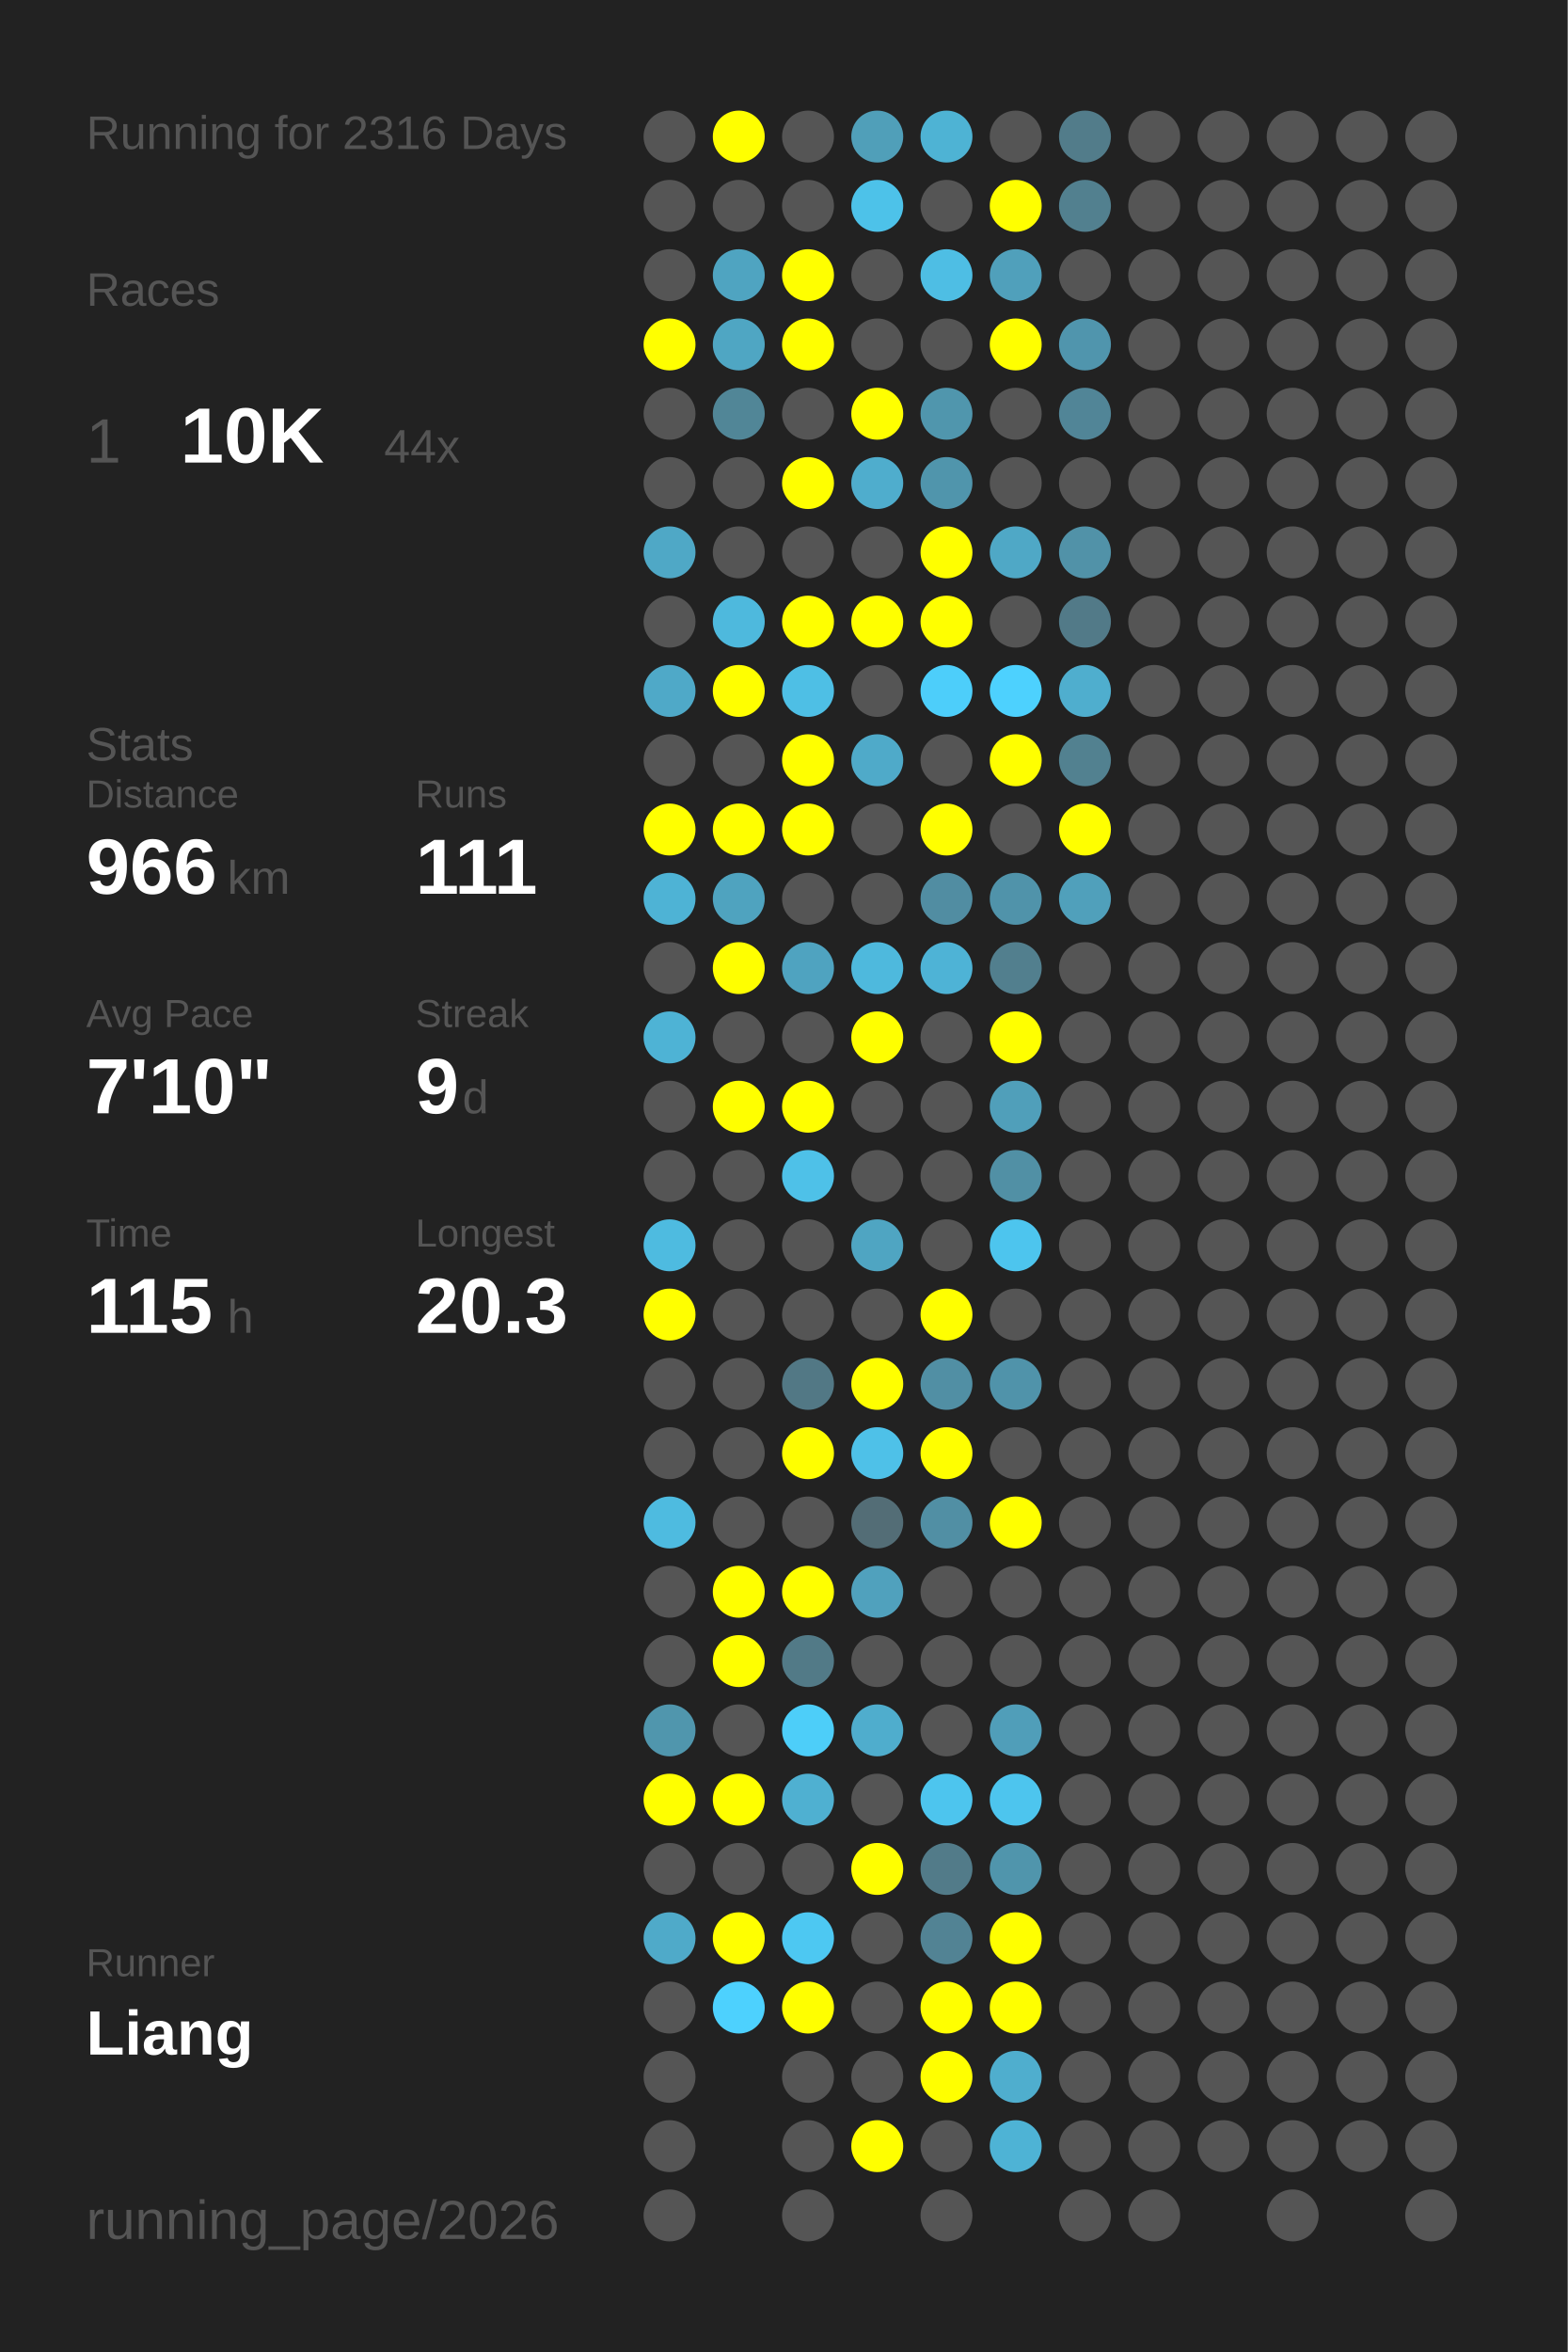
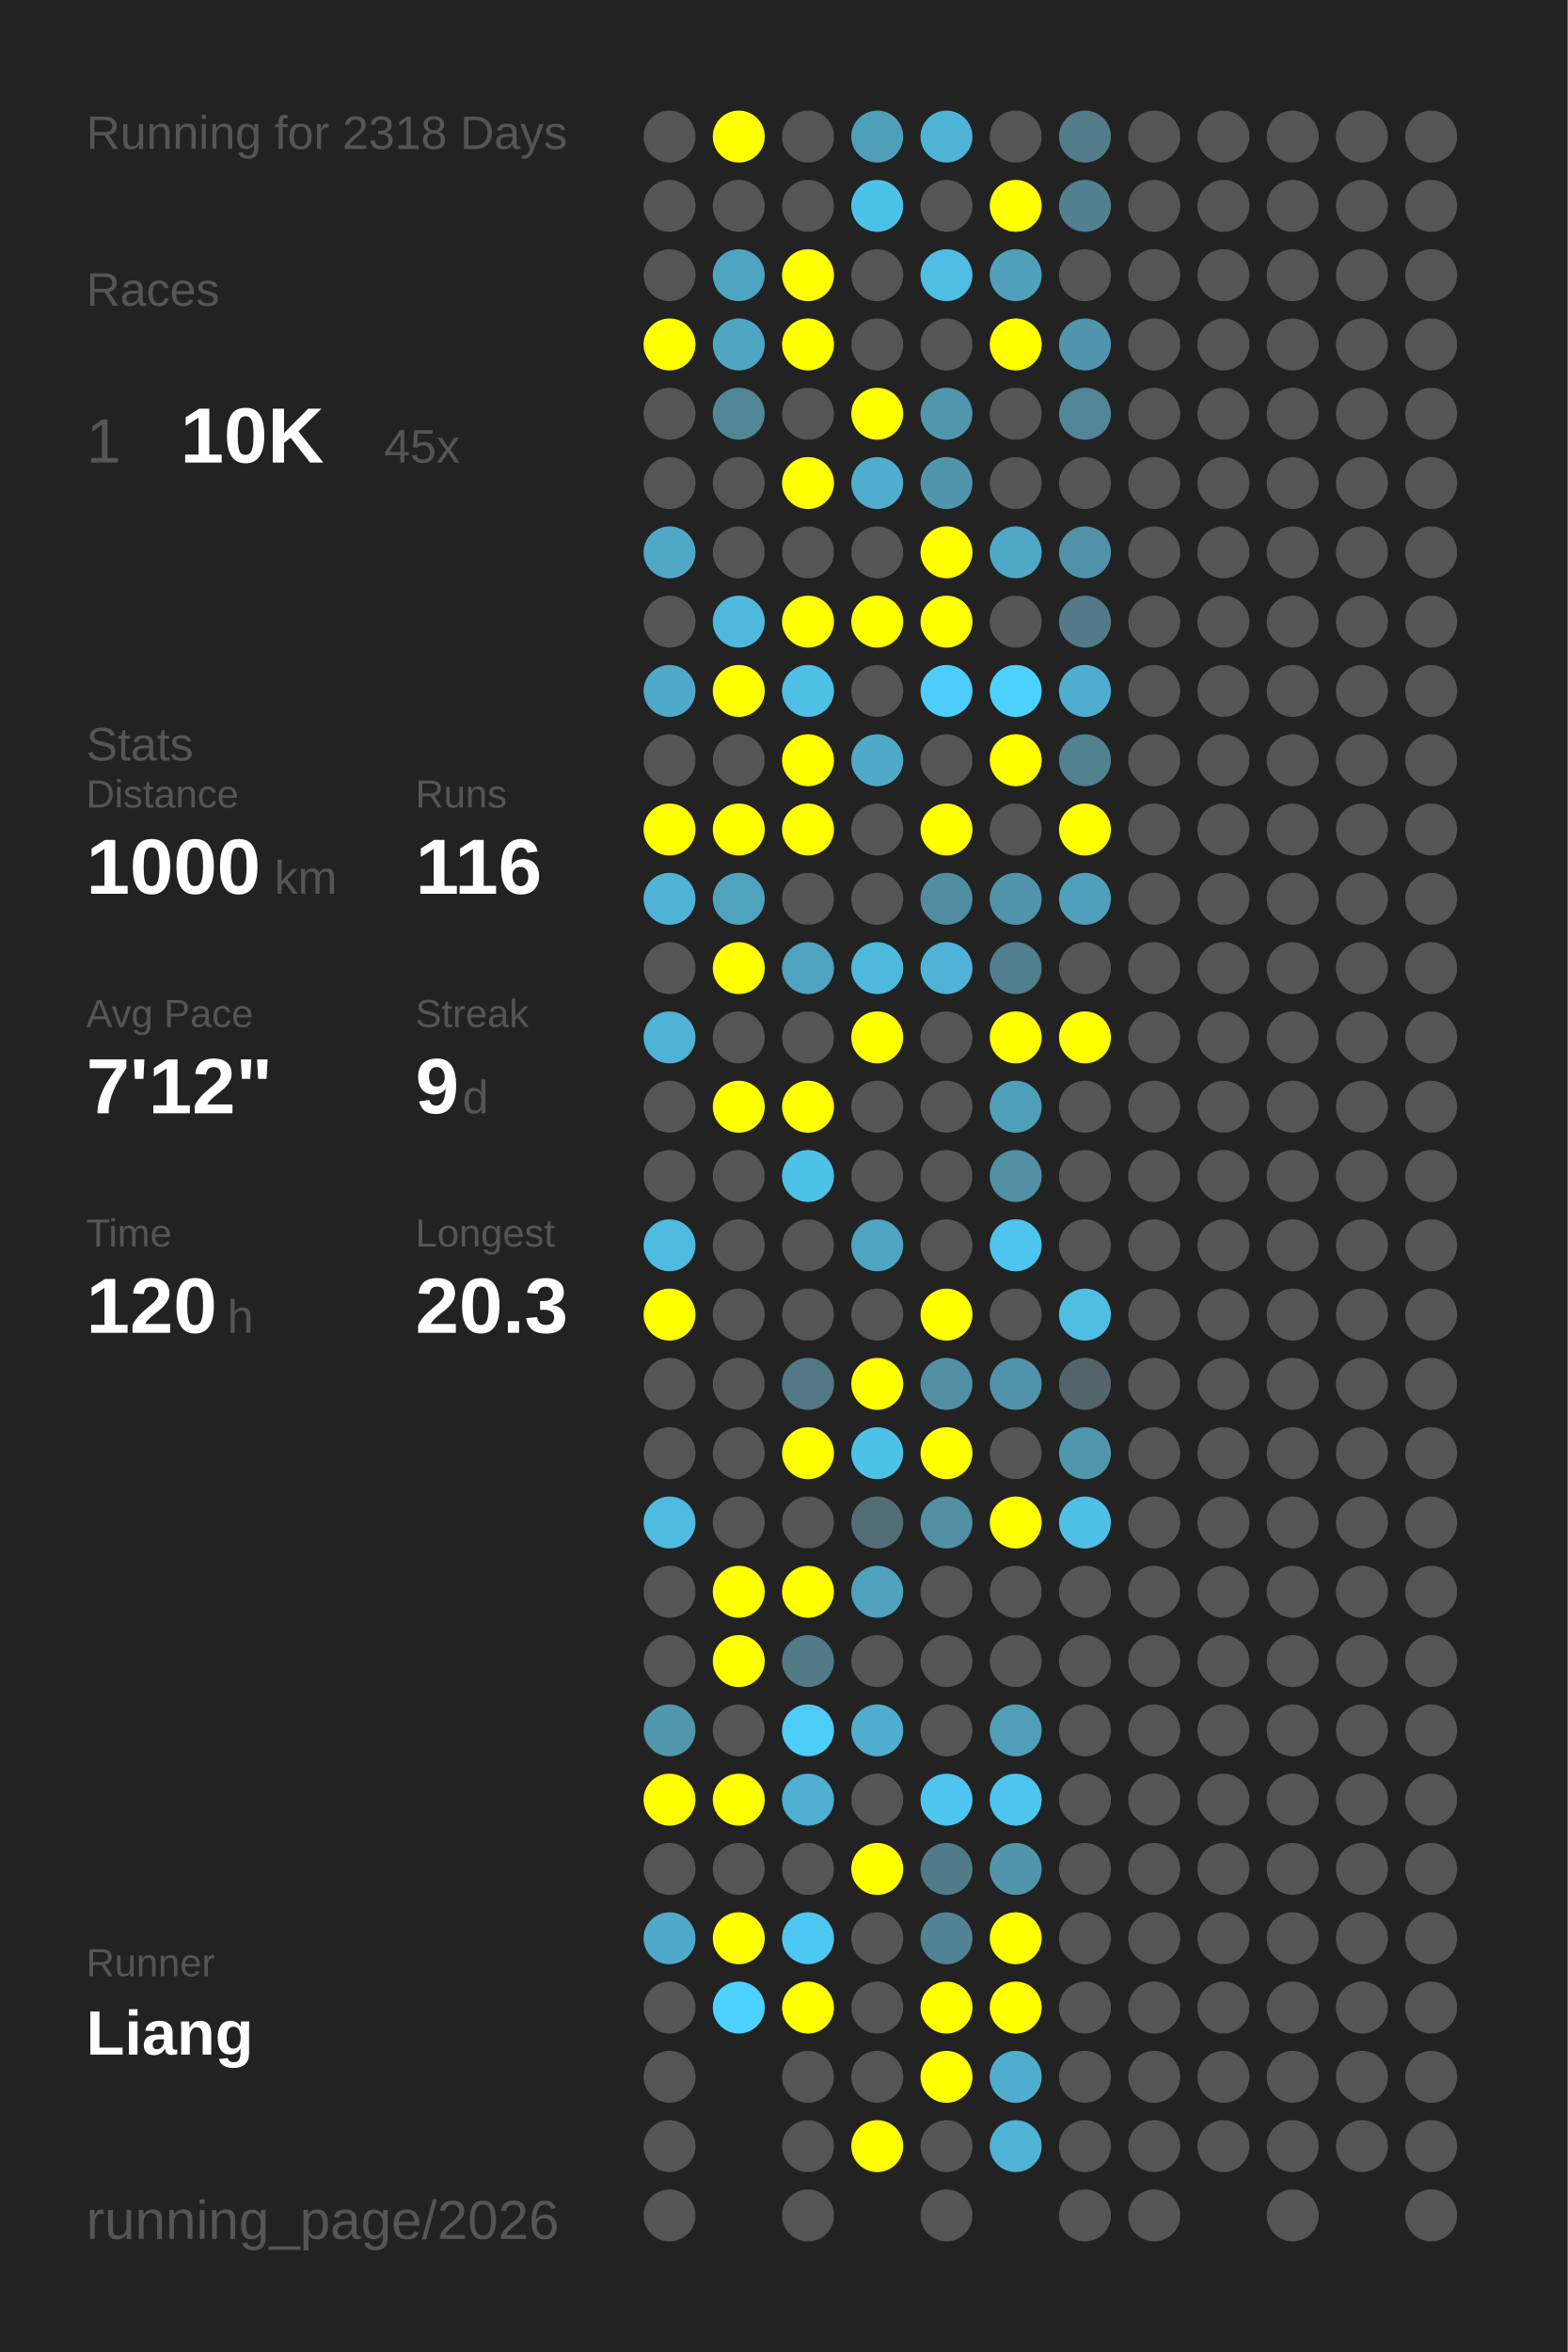
<svg xmlns="http://www.w3.org/2000/svg" baseProfile="full" height="300mm" version="1.1" viewBox="0,0,200,300" width="200mm">
  <defs />
  <rect fill="#222222" height="300" width="200" x="0" y="0" />
-   <text fill="#555555" style="font-size:6px; font-family:Arial;" x="11" y="19">Running for 2316 Days</text>
+   <text fill="#555555" style="font-size:6px; font-family:Arial;" x="11" y="19">Running for 2318 Days</text>
  <text fill="#555555" style="font-size:6px; font-family:Arial;" x="11" y="39">Races</text>
  <text fill="#555555" style="font-size:8px; font-family:Arial;" x="11" y="59">1</text>
  <text fill="#FFFFFF" style="font-size:10px; font-family:Arial; font-weight:bold;" x="23" y="59">10K</text>
-   <text fill="#555555" style="font-size:6px; font-family:Arial;" x="49" y="59">44x</text>
+   <text fill="#555555" style="font-size:6px; font-family:Arial;" x="49" y="59">45x</text>
  <text fill="#555555" style="font-size:6px; font-family:Arial;" x="11" y="97">Stats</text>
  <text fill="#555555" style="font-size:5px; font-family:Arial;" x="11" y="103">Distance</text>
-   <text fill="#FFFFFF" style="font-size:10px; font-family:Arial; font-weight:bold;" x="11" y="114">966</text>
-   <text fill="#555555" style="font-size:6px; font-family:Arial;" x="29" y="114">km</text>
+   <text fill="#FFFFFF" style="font-size:10px; font-family:Arial; font-weight:bold;" x="11" y="114">1000</text>
+   <text fill="#555555" style="font-size:6px; font-family:Arial;" x="35" y="114">km</text>
  <text fill="#555555" style="font-size:5px; font-family:Arial;" x="53" y="103">Runs</text>
-   <text fill="#FFFFFF" style="font-size:10px; font-family:Arial; font-weight:bold;" x="53" y="114">111</text>
+   <text fill="#FFFFFF" style="font-size:10px; font-family:Arial; font-weight:bold;" x="53" y="114">116</text>
  <text fill="#555555" style="font-size:5px; font-family:Arial;" x="11" y="131">Avg Pace</text>
-   <text fill="#FFFFFF" style="font-size:10px; font-family:Arial; font-weight:bold;" x="11" y="142">7'10"</text>
+   <text fill="#FFFFFF" style="font-size:10px; font-family:Arial; font-weight:bold;" x="11" y="142">7'12"</text>
  <text fill="#555555" style="font-size:5px; font-family:Arial;" x="53" y="131">Streak</text>
  <text fill="#FFFFFF" style="font-size:10px; font-family:Arial; font-weight:bold;" x="53" y="142">9</text>
  <text fill="#555555" style="font-size:6px; font-family:Arial;" x="59" y="142">d</text>
  <text fill="#555555" style="font-size:5px; font-family:Arial;" x="11" y="159">Time</text>
-   <text fill="#FFFFFF" style="font-size:10px; font-family:Arial; font-weight:bold;" x="11" y="170">115</text>
+   <text fill="#FFFFFF" style="font-size:10px; font-family:Arial; font-weight:bold;" x="11" y="170">120</text>
  <text fill="#555555" style="font-size:6px; font-family:Arial;" x="29" y="170">h</text>
  <text fill="#555555" style="font-size:5px; font-family:Arial;" x="53" y="159">Longest</text>
  <text fill="#FFFFFF" style="font-size:10px; font-family:Arial; font-weight:bold;" x="53" y="170">20.3</text>
  <text fill="#555555" style="font-size:5px; font-family:Arial;" x="11" y="252.065">Runner</text>
  <text fill="#FFFFFF" style="font-size:8px; font-family:Arial; font-weight:bold;" x="11" y="262.065">Liang</text>
  <text fill="#555555" style="font-size:7px; font-family:Arial;" x="11" y="285.581">running_page/2026</text>
  <circle cx="85.417" cy="17.419" fill="#555555" r="3.312" />
  <circle cx="85.417" cy="26.258" fill="#555555" r="3.312" />
  <circle cx="85.417" cy="35.097" fill="#555555" r="3.312" />
  <circle cx="85.417" cy="43.935" fill="#FFFF00" r="3.312" />
  <circle cx="85.417" cy="52.774" fill="#555555" r="3.312" />
  <circle cx="85.417" cy="61.613" fill="#555555" r="3.312" />
  <circle cx="85.417" cy="70.452" fill="#4fa8c6" r="3.312" />
  <circle cx="85.417" cy="79.29" fill="#555555" r="3.312" />
  <circle cx="85.417" cy="88.129" fill="#4fa9c8" r="3.312" />
  <circle cx="85.417" cy="96.968" fill="#555555" r="3.312" />
  <circle cx="85.417" cy="105.806" fill="#FFFF00" r="3.312" />
  <circle cx="85.417" cy="114.645" fill="#4eb3d5" r="3.312" />
  <circle cx="85.417" cy="123.484" fill="#555555" r="3.312" />
  <circle cx="85.417" cy="132.323" fill="#4eb3d5" r="3.312" />
  <circle cx="85.417" cy="141.161" fill="#555555" r="3.312" />
  <circle cx="85.417" cy="150" fill="#555555" r="3.312" />
  <circle cx="85.417" cy="158.839" fill="#4ebbe0" r="3.312" />
  <circle cx="85.417" cy="167.677" fill="#FFFF00" r="3.312" />
  <circle cx="85.417" cy="176.516" fill="#555555" r="3.312" />
  <circle cx="85.417" cy="185.355" fill="#555555" r="3.312" />
  <circle cx="85.417" cy="194.194" fill="#4ebbe0" r="3.312" />
  <circle cx="85.417" cy="203.032" fill="#555555" r="3.312" />
  <circle cx="85.417" cy="211.871" fill="#555555" r="3.312" />
  <circle cx="85.417" cy="220.71" fill="#5096ad" r="3.312" />
  <circle cx="85.417" cy="229.548" fill="#FFFF00" r="3.312" />
  <circle cx="85.417" cy="238.387" fill="#555555" r="3.312" />
  <circle cx="85.417" cy="247.226" fill="#4faac9" r="3.312" />
  <circle cx="85.417" cy="256.065" fill="#555555" r="3.312" />
  <circle cx="85.417" cy="264.903" fill="#555555" r="3.312" />
  <circle cx="85.417" cy="273.742" fill="#555555" r="3.312" />
  <circle cx="85.417" cy="282.581" fill="#555555" r="3.312" />
  <circle cx="94.25" cy="17.419" fill="#FFFF00" r="3.312" />
  <circle cx="94.25" cy="26.258" fill="#555555" r="3.312" />
  <circle cx="94.25" cy="35.097" fill="#4fa4c1" r="3.312" />
  <circle cx="94.25" cy="43.935" fill="#4fa6c3" r="3.312" />
  <circle cx="94.25" cy="52.774" fill="#518697" r="3.312" />
  <circle cx="94.25" cy="61.613" fill="#555555" r="3.312" />
  <circle cx="94.25" cy="70.452" fill="#555555" r="3.312" />
  <circle cx="94.25" cy="79.29" fill="#4eb9dd" r="3.312" />
  <circle cx="94.25" cy="88.129" fill="#FFFF00" r="3.312" />
  <circle cx="94.25" cy="96.968" fill="#555555" r="3.312" />
  <circle cx="94.25" cy="105.806" fill="#FFFF00" r="3.312" />
  <circle cx="94.25" cy="114.645" fill="#4fa3bf" r="3.312" />
  <circle cx="94.25" cy="123.484" fill="#FFFF00" r="3.312" />
  <circle cx="94.25" cy="132.323" fill="#555555" r="3.312" />
  <circle cx="94.25" cy="141.161" fill="#FFFF00" r="3.312" />
  <circle cx="94.25" cy="150" fill="#555555" r="3.312" />
  <circle cx="94.25" cy="158.839" fill="#555555" r="3.312" />
  <circle cx="94.25" cy="167.677" fill="#555555" r="3.312" />
  <circle cx="94.25" cy="176.516" fill="#555555" r="3.312" />
  <circle cx="94.25" cy="185.355" fill="#555555" r="3.312" />
  <circle cx="94.25" cy="194.194" fill="#555555" r="3.312" />
  <circle cx="94.25" cy="203.032" fill="#FFFF00" r="3.312" />
  <circle cx="94.25" cy="211.871" fill="#FFFF00" r="3.312" />
  <circle cx="94.25" cy="220.71" fill="#555555" r="3.312" />
  <circle cx="94.25" cy="229.548" fill="#FFFF00" r="3.312" />
  <circle cx="94.25" cy="238.387" fill="#555555" r="3.312" />
  <circle cx="94.25" cy="247.226" fill="#FFFF00" r="3.312" />
  <circle cx="94.25" cy="256.065" fill="#4dd1fe" r="3.312" />
  <circle cx="103.083" cy="17.419" fill="#555555" r="3.312" />
  <circle cx="103.083" cy="26.258" fill="#555555" r="3.312" />
  <circle cx="103.083" cy="35.097" fill="#FFFF00" r="3.312" />
  <circle cx="103.083" cy="43.935" fill="#FFFF00" r="3.312" />
  <circle cx="103.083" cy="52.774" fill="#555555" r="3.312" />
  <circle cx="103.083" cy="61.613" fill="#FFFF00" r="3.312" />
  <circle cx="103.083" cy="70.452" fill="#555555" r="3.312" />
  <circle cx="103.083" cy="79.29" fill="#FFFF00" r="3.312" />
  <circle cx="103.083" cy="88.129" fill="#4ebfe5" r="3.312" />
  <circle cx="103.083" cy="96.968" fill="#FFFF00" r="3.312" />
  <circle cx="103.083" cy="105.806" fill="#FFFF00" r="3.312" />
  <circle cx="103.083" cy="114.645" fill="#555555" r="3.312" />
  <circle cx="103.083" cy="123.484" fill="#4fa3c0" r="3.312" />
  <circle cx="103.083" cy="132.323" fill="#555555" r="3.312" />
  <circle cx="103.083" cy="141.161" fill="#FFFF00" r="3.312" />
  <circle cx="103.083" cy="150" fill="#4ec1e8" r="3.312" />
  <circle cx="103.083" cy="158.839" fill="#555555" r="3.312" />
  <circle cx="103.083" cy="167.677" fill="#555555" r="3.312" />
  <circle cx="103.083" cy="176.516" fill="#527885" r="3.312" />
  <circle cx="103.083" cy="185.355" fill="#FFFF00" r="3.312" />
  <circle cx="103.083" cy="194.194" fill="#555555" r="3.312" />
  <circle cx="103.083" cy="203.032" fill="#FFFF00" r="3.312" />
  <circle cx="103.083" cy="211.871" fill="#527a87" r="3.312" />
  <circle cx="103.083" cy="220.71" fill="#4dcef9" r="3.312" />
  <circle cx="103.083" cy="229.548" fill="#4fb0d1" r="3.312" />
  <circle cx="103.083" cy="238.387" fill="#555555" r="3.312" />
  <circle cx="103.083" cy="247.226" fill="#4dc8f2" r="3.312" />
  <circle cx="103.083" cy="256.065" fill="#FFFF00" r="3.312" />
  <circle cx="103.083" cy="264.903" fill="#555555" r="3.312" />
  <circle cx="103.083" cy="273.742" fill="#555555" r="3.312" />
  <circle cx="103.083" cy="282.581" fill="#555555" r="3.312" />
  <circle cx="111.917" cy="17.419" fill="#509fb9" r="3.312" />
  <circle cx="111.917" cy="26.258" fill="#4dc2e9" r="3.312" />
  <circle cx="111.917" cy="35.097" fill="#555555" r="3.312" />
  <circle cx="111.917" cy="43.935" fill="#555555" r="3.312" />
  <circle cx="111.917" cy="52.774" fill="#FFFF00" r="3.312" />
  <circle cx="111.917" cy="61.613" fill="#4fadcd" r="3.312" />
  <circle cx="111.917" cy="70.452" fill="#555555" r="3.312" />
  <circle cx="111.917" cy="79.29" fill="#FFFF00" r="3.312" />
  <circle cx="111.917" cy="88.129" fill="#555555" r="3.312" />
  <circle cx="111.917" cy="96.968" fill="#4faac9" r="3.312" />
  <circle cx="111.917" cy="105.806" fill="#555555" r="3.312" />
  <circle cx="111.917" cy="114.645" fill="#555555" r="3.312" />
  <circle cx="111.917" cy="123.484" fill="#4eb9dd" r="3.312" />
  <circle cx="111.917" cy="132.323" fill="#FFFF00" r="3.312" />
  <circle cx="111.917" cy="141.161" fill="#555555" r="3.312" />
  <circle cx="111.917" cy="150" fill="#555555" r="3.312" />
  <circle cx="111.917" cy="158.839" fill="#4fa5c2" r="3.312" />
  <circle cx="111.917" cy="167.677" fill="#555555" r="3.312" />
  <circle cx="111.917" cy="176.516" fill="#FFFF00" r="3.312" />
  <circle cx="111.917" cy="185.355" fill="#4ec1e8" r="3.312" />
  <circle cx="111.917" cy="194.194" fill="#536d76" r="3.312" />
  <circle cx="111.917" cy="203.032" fill="#50a1bd" r="3.312" />
  <circle cx="111.917" cy="211.871" fill="#555555" r="3.312" />
  <circle cx="111.917" cy="220.71" fill="#4fadcd" r="3.312" />
  <circle cx="111.917" cy="229.548" fill="#555555" r="3.312" />
  <circle cx="111.917" cy="238.387" fill="#FFFF00" r="3.312" />
  <circle cx="111.917" cy="247.226" fill="#555555" r="3.312" />
  <circle cx="111.917" cy="256.065" fill="#555555" r="3.312" />
  <circle cx="111.917" cy="264.903" fill="#555555" r="3.312" />
  <circle cx="111.917" cy="273.742" fill="#FFFF00" r="3.312" />
  <circle cx="120.75" cy="17.419" fill="#4eb3d4" r="3.312" />
  <circle cx="120.75" cy="26.258" fill="#555555" r="3.312" />
  <circle cx="120.75" cy="35.097" fill="#4ebee4" r="3.312" />
  <circle cx="120.75" cy="43.935" fill="#555555" r="3.312" />
  <circle cx="120.75" cy="52.774" fill="#5096ad" r="3.312" />
  <circle cx="120.75" cy="61.613" fill="#5095ac" r="3.312" />
  <circle cx="120.75" cy="70.452" fill="#FFFF00" r="3.312" />
  <circle cx="120.75" cy="79.29" fill="#FFFF00" r="3.312" />
  <circle cx="120.75" cy="88.129" fill="#4dcefa" r="3.312" />
  <circle cx="120.75" cy="96.968" fill="#555555" r="3.312" />
  <circle cx="120.75" cy="105.806" fill="#FFFF00" r="3.312" />
  <circle cx="120.75" cy="114.645" fill="#518da2" r="3.312" />
  <circle cx="120.75" cy="123.484" fill="#4eb3d6" r="3.312" />
  <circle cx="120.75" cy="132.323" fill="#555555" r="3.312" />
  <circle cx="120.75" cy="141.161" fill="#555555" r="3.312" />
  <circle cx="120.75" cy="150" fill="#555555" r="3.312" />
  <circle cx="120.75" cy="158.839" fill="#555555" r="3.312" />
  <circle cx="120.75" cy="167.677" fill="#FFFF00" r="3.312" />
  <circle cx="120.75" cy="176.516" fill="#518fa4" r="3.312" />
  <circle cx="120.75" cy="185.355" fill="#FFFF00" r="3.312" />
  <circle cx="120.75" cy="194.194" fill="#518fa4" r="3.312" />
  <circle cx="120.75" cy="203.032" fill="#555555" r="3.312" />
  <circle cx="120.75" cy="211.871" fill="#555555" r="3.312" />
  <circle cx="120.75" cy="220.71" fill="#555555" r="3.312" />
  <circle cx="120.75" cy="229.548" fill="#4dc5ee" r="3.312" />
  <circle cx="120.75" cy="238.387" fill="#527b89" r="3.312" />
  <circle cx="120.75" cy="247.226" fill="#528394" r="3.312" />
  <circle cx="120.75" cy="256.065" fill="#FFFF00" r="3.312" />
  <circle cx="120.75" cy="264.903" fill="#FFFF00" r="3.312" />
  <circle cx="120.75" cy="273.742" fill="#555555" r="3.312" />
  <circle cx="120.75" cy="282.581" fill="#555555" r="3.312" />
  <circle cx="129.583" cy="17.419" fill="#555555" r="3.312" />
  <circle cx="129.583" cy="26.258" fill="#FFFF00" r="3.312" />
  <circle cx="129.583" cy="35.097" fill="#50a0bb" r="3.312" />
  <circle cx="129.583" cy="43.935" fill="#FFFF00" r="3.312" />
  <circle cx="129.583" cy="52.774" fill="#555555" r="3.312" />
  <circle cx="129.583" cy="61.613" fill="#555555" r="3.312" />
  <circle cx="129.583" cy="70.452" fill="#4fa8c6" r="3.312" />
  <circle cx="129.583" cy="79.29" fill="#555555" r="3.312" />
  <circle cx="129.583" cy="88.129" fill="#4dd1fe" r="3.312" />
  <circle cx="129.583" cy="96.968" fill="#FFFF00" r="3.312" />
  <circle cx="129.583" cy="105.806" fill="#555555" r="3.312" />
  <circle cx="129.583" cy="114.645" fill="#5093aa" r="3.312" />
  <circle cx="129.583" cy="123.484" fill="#527f8e" r="3.312" />
  <circle cx="129.583" cy="132.323" fill="#FFFF00" r="3.312" />
  <circle cx="129.583" cy="141.161" fill="#509fba" r="3.312" />
  <circle cx="129.583" cy="150" fill="#5190a5" r="3.312" />
  <circle cx="129.583" cy="158.839" fill="#4dc5ee" r="3.312" />
  <circle cx="129.583" cy="167.677" fill="#555555" r="3.312" />
  <circle cx="129.583" cy="176.516" fill="#5093aa" r="3.312" />
  <circle cx="129.583" cy="185.355" fill="#555555" r="3.312" />
  <circle cx="129.583" cy="194.194" fill="#FFFF00" r="3.312" />
  <circle cx="129.583" cy="203.032" fill="#555555" r="3.312" />
  <circle cx="129.583" cy="211.871" fill="#555555" r="3.312" />
  <circle cx="129.583" cy="220.71" fill="#509eb9" r="3.312" />
  <circle cx="129.583" cy="229.548" fill="#4dc5ee" r="3.312" />
  <circle cx="129.583" cy="238.387" fill="#5095ac" r="3.312" />
  <circle cx="129.583" cy="247.226" fill="#FFFF00" r="3.312" />
  <circle cx="129.583" cy="256.065" fill="#FFFF00" r="3.312" />
  <circle cx="129.583" cy="264.903" fill="#4faece" r="3.312" />
  <circle cx="129.583" cy="273.742" fill="#4eb3d5" r="3.312" />
  <circle cx="138.417" cy="17.419" fill="#527c8a" r="3.312" />
  <circle cx="138.417" cy="26.258" fill="#52808f" r="3.312" />
  <circle cx="138.417" cy="35.097" fill="#555555" r="3.312" />
  <circle cx="138.417" cy="43.935" fill="#5095ad" r="3.312" />
  <circle cx="138.417" cy="52.774" fill="#518597" r="3.312" />
  <circle cx="138.417" cy="61.613" fill="#555555" r="3.312" />
  <circle cx="138.417" cy="70.452" fill="#5192a8" r="3.312" />
  <circle cx="138.417" cy="79.29" fill="#527a88" r="3.312" />
  <circle cx="138.417" cy="88.129" fill="#4faece" r="3.312" />
  <circle cx="138.417" cy="96.968" fill="#528190" r="3.312" />
  <circle cx="138.417" cy="105.806" fill="#FFFF00" r="3.312" />
  <circle cx="138.417" cy="114.645" fill="#50a0bb" r="3.312" />
  <circle cx="138.417" cy="123.484" fill="#555555" r="3.312" />
-   <circle cx="138.417" cy="132.323" fill="#555555" r="3.312" />
+   <circle cx="138.417" cy="132.323" fill="#FFFF00" r="3.312" />
  <circle cx="138.417" cy="141.161" fill="#555555" r="3.312" />
  <circle cx="138.417" cy="150" fill="#555555" r="3.312" />
  <circle cx="138.417" cy="158.839" fill="#555555" r="3.312" />
-   <circle cx="138.417" cy="167.677" fill="#555555" r="3.312" />
-   <circle cx="138.417" cy="176.516" fill="#555555" r="3.312" />
-   <circle cx="138.417" cy="185.355" fill="#555555" r="3.312" />
-   <circle cx="138.417" cy="194.194" fill="#555555" r="3.312" />
+   <circle cx="138.417" cy="167.677" fill="#4ebee3" r="3.312" />
+   <circle cx="138.417" cy="176.516" fill="#53646a" r="3.312" />
+   <circle cx="138.417" cy="185.355" fill="#5096ad" r="3.312" />
+   <circle cx="138.417" cy="194.194" fill="#4ebfe6" r="3.312" />
  <circle cx="138.417" cy="203.032" fill="#555555" r="3.312" />
  <circle cx="138.417" cy="211.871" fill="#555555" r="3.312" />
  <circle cx="138.417" cy="220.71" fill="#555555" r="3.312" />
  <circle cx="138.417" cy="229.548" fill="#555555" r="3.312" />
  <circle cx="138.417" cy="238.387" fill="#555555" r="3.312" />
  <circle cx="138.417" cy="247.226" fill="#555555" r="3.312" />
  <circle cx="138.417" cy="256.065" fill="#555555" r="3.312" />
  <circle cx="138.417" cy="264.903" fill="#555555" r="3.312" />
  <circle cx="138.417" cy="273.742" fill="#555555" r="3.312" />
  <circle cx="138.417" cy="282.581" fill="#555555" r="3.312" />
  <circle cx="147.25" cy="17.419" fill="#555555" r="3.312" />
  <circle cx="147.25" cy="26.258" fill="#555555" r="3.312" />
  <circle cx="147.25" cy="35.097" fill="#555555" r="3.312" />
  <circle cx="147.25" cy="43.935" fill="#555555" r="3.312" />
  <circle cx="147.25" cy="52.774" fill="#555555" r="3.312" />
  <circle cx="147.25" cy="61.613" fill="#555555" r="3.312" />
  <circle cx="147.25" cy="70.452" fill="#555555" r="3.312" />
  <circle cx="147.25" cy="79.29" fill="#555555" r="3.312" />
  <circle cx="147.25" cy="88.129" fill="#555555" r="3.312" />
  <circle cx="147.25" cy="96.968" fill="#555555" r="3.312" />
  <circle cx="147.25" cy="105.806" fill="#555555" r="3.312" />
  <circle cx="147.25" cy="114.645" fill="#555555" r="3.312" />
  <circle cx="147.25" cy="123.484" fill="#555555" r="3.312" />
  <circle cx="147.25" cy="132.323" fill="#555555" r="3.312" />
  <circle cx="147.25" cy="141.161" fill="#555555" r="3.312" />
  <circle cx="147.25" cy="150" fill="#555555" r="3.312" />
  <circle cx="147.25" cy="158.839" fill="#555555" r="3.312" />
  <circle cx="147.25" cy="167.677" fill="#555555" r="3.312" />
  <circle cx="147.25" cy="176.516" fill="#555555" r="3.312" />
  <circle cx="147.25" cy="185.355" fill="#555555" r="3.312" />
  <circle cx="147.25" cy="194.194" fill="#555555" r="3.312" />
  <circle cx="147.25" cy="203.032" fill="#555555" r="3.312" />
  <circle cx="147.25" cy="211.871" fill="#555555" r="3.312" />
  <circle cx="147.25" cy="220.71" fill="#555555" r="3.312" />
  <circle cx="147.25" cy="229.548" fill="#555555" r="3.312" />
  <circle cx="147.25" cy="238.387" fill="#555555" r="3.312" />
  <circle cx="147.25" cy="247.226" fill="#555555" r="3.312" />
  <circle cx="147.25" cy="256.065" fill="#555555" r="3.312" />
  <circle cx="147.25" cy="264.903" fill="#555555" r="3.312" />
  <circle cx="147.25" cy="273.742" fill="#555555" r="3.312" />
  <circle cx="147.25" cy="282.581" fill="#555555" r="3.312" />
  <circle cx="156.083" cy="17.419" fill="#555555" r="3.312" />
  <circle cx="156.083" cy="26.258" fill="#555555" r="3.312" />
  <circle cx="156.083" cy="35.097" fill="#555555" r="3.312" />
  <circle cx="156.083" cy="43.935" fill="#555555" r="3.312" />
  <circle cx="156.083" cy="52.774" fill="#555555" r="3.312" />
  <circle cx="156.083" cy="61.613" fill="#555555" r="3.312" />
  <circle cx="156.083" cy="70.452" fill="#555555" r="3.312" />
  <circle cx="156.083" cy="79.29" fill="#555555" r="3.312" />
  <circle cx="156.083" cy="88.129" fill="#555555" r="3.312" />
  <circle cx="156.083" cy="96.968" fill="#555555" r="3.312" />
  <circle cx="156.083" cy="105.806" fill="#555555" r="3.312" />
  <circle cx="156.083" cy="114.645" fill="#555555" r="3.312" />
  <circle cx="156.083" cy="123.484" fill="#555555" r="3.312" />
  <circle cx="156.083" cy="132.323" fill="#555555" r="3.312" />
  <circle cx="156.083" cy="141.161" fill="#555555" r="3.312" />
  <circle cx="156.083" cy="150" fill="#555555" r="3.312" />
  <circle cx="156.083" cy="158.839" fill="#555555" r="3.312" />
  <circle cx="156.083" cy="167.677" fill="#555555" r="3.312" />
  <circle cx="156.083" cy="176.516" fill="#555555" r="3.312" />
  <circle cx="156.083" cy="185.355" fill="#555555" r="3.312" />
  <circle cx="156.083" cy="194.194" fill="#555555" r="3.312" />
  <circle cx="156.083" cy="203.032" fill="#555555" r="3.312" />
  <circle cx="156.083" cy="211.871" fill="#555555" r="3.312" />
  <circle cx="156.083" cy="220.71" fill="#555555" r="3.312" />
  <circle cx="156.083" cy="229.548" fill="#555555" r="3.312" />
  <circle cx="156.083" cy="238.387" fill="#555555" r="3.312" />
  <circle cx="156.083" cy="247.226" fill="#555555" r="3.312" />
  <circle cx="156.083" cy="256.065" fill="#555555" r="3.312" />
  <circle cx="156.083" cy="264.903" fill="#555555" r="3.312" />
  <circle cx="156.083" cy="273.742" fill="#555555" r="3.312" />
  <circle cx="164.917" cy="17.419" fill="#555555" r="3.312" />
  <circle cx="164.917" cy="26.258" fill="#555555" r="3.312" />
  <circle cx="164.917" cy="35.097" fill="#555555" r="3.312" />
  <circle cx="164.917" cy="43.935" fill="#555555" r="3.312" />
  <circle cx="164.917" cy="52.774" fill="#555555" r="3.312" />
  <circle cx="164.917" cy="61.613" fill="#555555" r="3.312" />
  <circle cx="164.917" cy="70.452" fill="#555555" r="3.312" />
  <circle cx="164.917" cy="79.29" fill="#555555" r="3.312" />
  <circle cx="164.917" cy="88.129" fill="#555555" r="3.312" />
  <circle cx="164.917" cy="96.968" fill="#555555" r="3.312" />
  <circle cx="164.917" cy="105.806" fill="#555555" r="3.312" />
  <circle cx="164.917" cy="114.645" fill="#555555" r="3.312" />
  <circle cx="164.917" cy="123.484" fill="#555555" r="3.312" />
  <circle cx="164.917" cy="132.323" fill="#555555" r="3.312" />
  <circle cx="164.917" cy="141.161" fill="#555555" r="3.312" />
  <circle cx="164.917" cy="150" fill="#555555" r="3.312" />
  <circle cx="164.917" cy="158.839" fill="#555555" r="3.312" />
  <circle cx="164.917" cy="167.677" fill="#555555" r="3.312" />
  <circle cx="164.917" cy="176.516" fill="#555555" r="3.312" />
  <circle cx="164.917" cy="185.355" fill="#555555" r="3.312" />
  <circle cx="164.917" cy="194.194" fill="#555555" r="3.312" />
  <circle cx="164.917" cy="203.032" fill="#555555" r="3.312" />
  <circle cx="164.917" cy="211.871" fill="#555555" r="3.312" />
  <circle cx="164.917" cy="220.71" fill="#555555" r="3.312" />
  <circle cx="164.917" cy="229.548" fill="#555555" r="3.312" />
  <circle cx="164.917" cy="238.387" fill="#555555" r="3.312" />
  <circle cx="164.917" cy="247.226" fill="#555555" r="3.312" />
  <circle cx="164.917" cy="256.065" fill="#555555" r="3.312" />
  <circle cx="164.917" cy="264.903" fill="#555555" r="3.312" />
  <circle cx="164.917" cy="273.742" fill="#555555" r="3.312" />
  <circle cx="164.917" cy="282.581" fill="#555555" r="3.312" />
  <circle cx="173.75" cy="17.419" fill="#555555" r="3.312" />
  <circle cx="173.75" cy="26.258" fill="#555555" r="3.312" />
  <circle cx="173.75" cy="35.097" fill="#555555" r="3.312" />
  <circle cx="173.75" cy="43.935" fill="#555555" r="3.312" />
  <circle cx="173.75" cy="52.774" fill="#555555" r="3.312" />
  <circle cx="173.75" cy="61.613" fill="#555555" r="3.312" />
  <circle cx="173.75" cy="70.452" fill="#555555" r="3.312" />
  <circle cx="173.75" cy="79.29" fill="#555555" r="3.312" />
  <circle cx="173.75" cy="88.129" fill="#555555" r="3.312" />
  <circle cx="173.75" cy="96.968" fill="#555555" r="3.312" />
  <circle cx="173.75" cy="105.806" fill="#555555" r="3.312" />
  <circle cx="173.75" cy="114.645" fill="#555555" r="3.312" />
  <circle cx="173.75" cy="123.484" fill="#555555" r="3.312" />
  <circle cx="173.75" cy="132.323" fill="#555555" r="3.312" />
  <circle cx="173.75" cy="141.161" fill="#555555" r="3.312" />
  <circle cx="173.75" cy="150" fill="#555555" r="3.312" />
  <circle cx="173.75" cy="158.839" fill="#555555" r="3.312" />
  <circle cx="173.75" cy="167.677" fill="#555555" r="3.312" />
  <circle cx="173.75" cy="176.516" fill="#555555" r="3.312" />
  <circle cx="173.75" cy="185.355" fill="#555555" r="3.312" />
  <circle cx="173.75" cy="194.194" fill="#555555" r="3.312" />
  <circle cx="173.75" cy="203.032" fill="#555555" r="3.312" />
  <circle cx="173.75" cy="211.871" fill="#555555" r="3.312" />
  <circle cx="173.75" cy="220.71" fill="#555555" r="3.312" />
  <circle cx="173.75" cy="229.548" fill="#555555" r="3.312" />
  <circle cx="173.75" cy="238.387" fill="#555555" r="3.312" />
  <circle cx="173.75" cy="247.226" fill="#555555" r="3.312" />
  <circle cx="173.75" cy="256.065" fill="#555555" r="3.312" />
  <circle cx="173.75" cy="264.903" fill="#555555" r="3.312" />
  <circle cx="173.75" cy="273.742" fill="#555555" r="3.312" />
  <circle cx="182.583" cy="17.419" fill="#555555" r="3.312" />
  <circle cx="182.583" cy="26.258" fill="#555555" r="3.312" />
  <circle cx="182.583" cy="35.097" fill="#555555" r="3.312" />
  <circle cx="182.583" cy="43.935" fill="#555555" r="3.312" />
  <circle cx="182.583" cy="52.774" fill="#555555" r="3.312" />
  <circle cx="182.583" cy="61.613" fill="#555555" r="3.312" />
  <circle cx="182.583" cy="70.452" fill="#555555" r="3.312" />
  <circle cx="182.583" cy="79.29" fill="#555555" r="3.312" />
  <circle cx="182.583" cy="88.129" fill="#555555" r="3.312" />
  <circle cx="182.583" cy="96.968" fill="#555555" r="3.312" />
  <circle cx="182.583" cy="105.806" fill="#555555" r="3.312" />
  <circle cx="182.583" cy="114.645" fill="#555555" r="3.312" />
  <circle cx="182.583" cy="123.484" fill="#555555" r="3.312" />
  <circle cx="182.583" cy="132.323" fill="#555555" r="3.312" />
  <circle cx="182.583" cy="141.161" fill="#555555" r="3.312" />
  <circle cx="182.583" cy="150" fill="#555555" r="3.312" />
  <circle cx="182.583" cy="158.839" fill="#555555" r="3.312" />
  <circle cx="182.583" cy="167.677" fill="#555555" r="3.312" />
  <circle cx="182.583" cy="176.516" fill="#555555" r="3.312" />
  <circle cx="182.583" cy="185.355" fill="#555555" r="3.312" />
  <circle cx="182.583" cy="194.194" fill="#555555" r="3.312" />
  <circle cx="182.583" cy="203.032" fill="#555555" r="3.312" />
  <circle cx="182.583" cy="211.871" fill="#555555" r="3.312" />
  <circle cx="182.583" cy="220.71" fill="#555555" r="3.312" />
  <circle cx="182.583" cy="229.548" fill="#555555" r="3.312" />
  <circle cx="182.583" cy="238.387" fill="#555555" r="3.312" />
  <circle cx="182.583" cy="247.226" fill="#555555" r="3.312" />
  <circle cx="182.583" cy="256.065" fill="#555555" r="3.312" />
  <circle cx="182.583" cy="264.903" fill="#555555" r="3.312" />
  <circle cx="182.583" cy="273.742" fill="#555555" r="3.312" />
  <circle cx="182.583" cy="282.581" fill="#555555" r="3.312" />
</svg>
